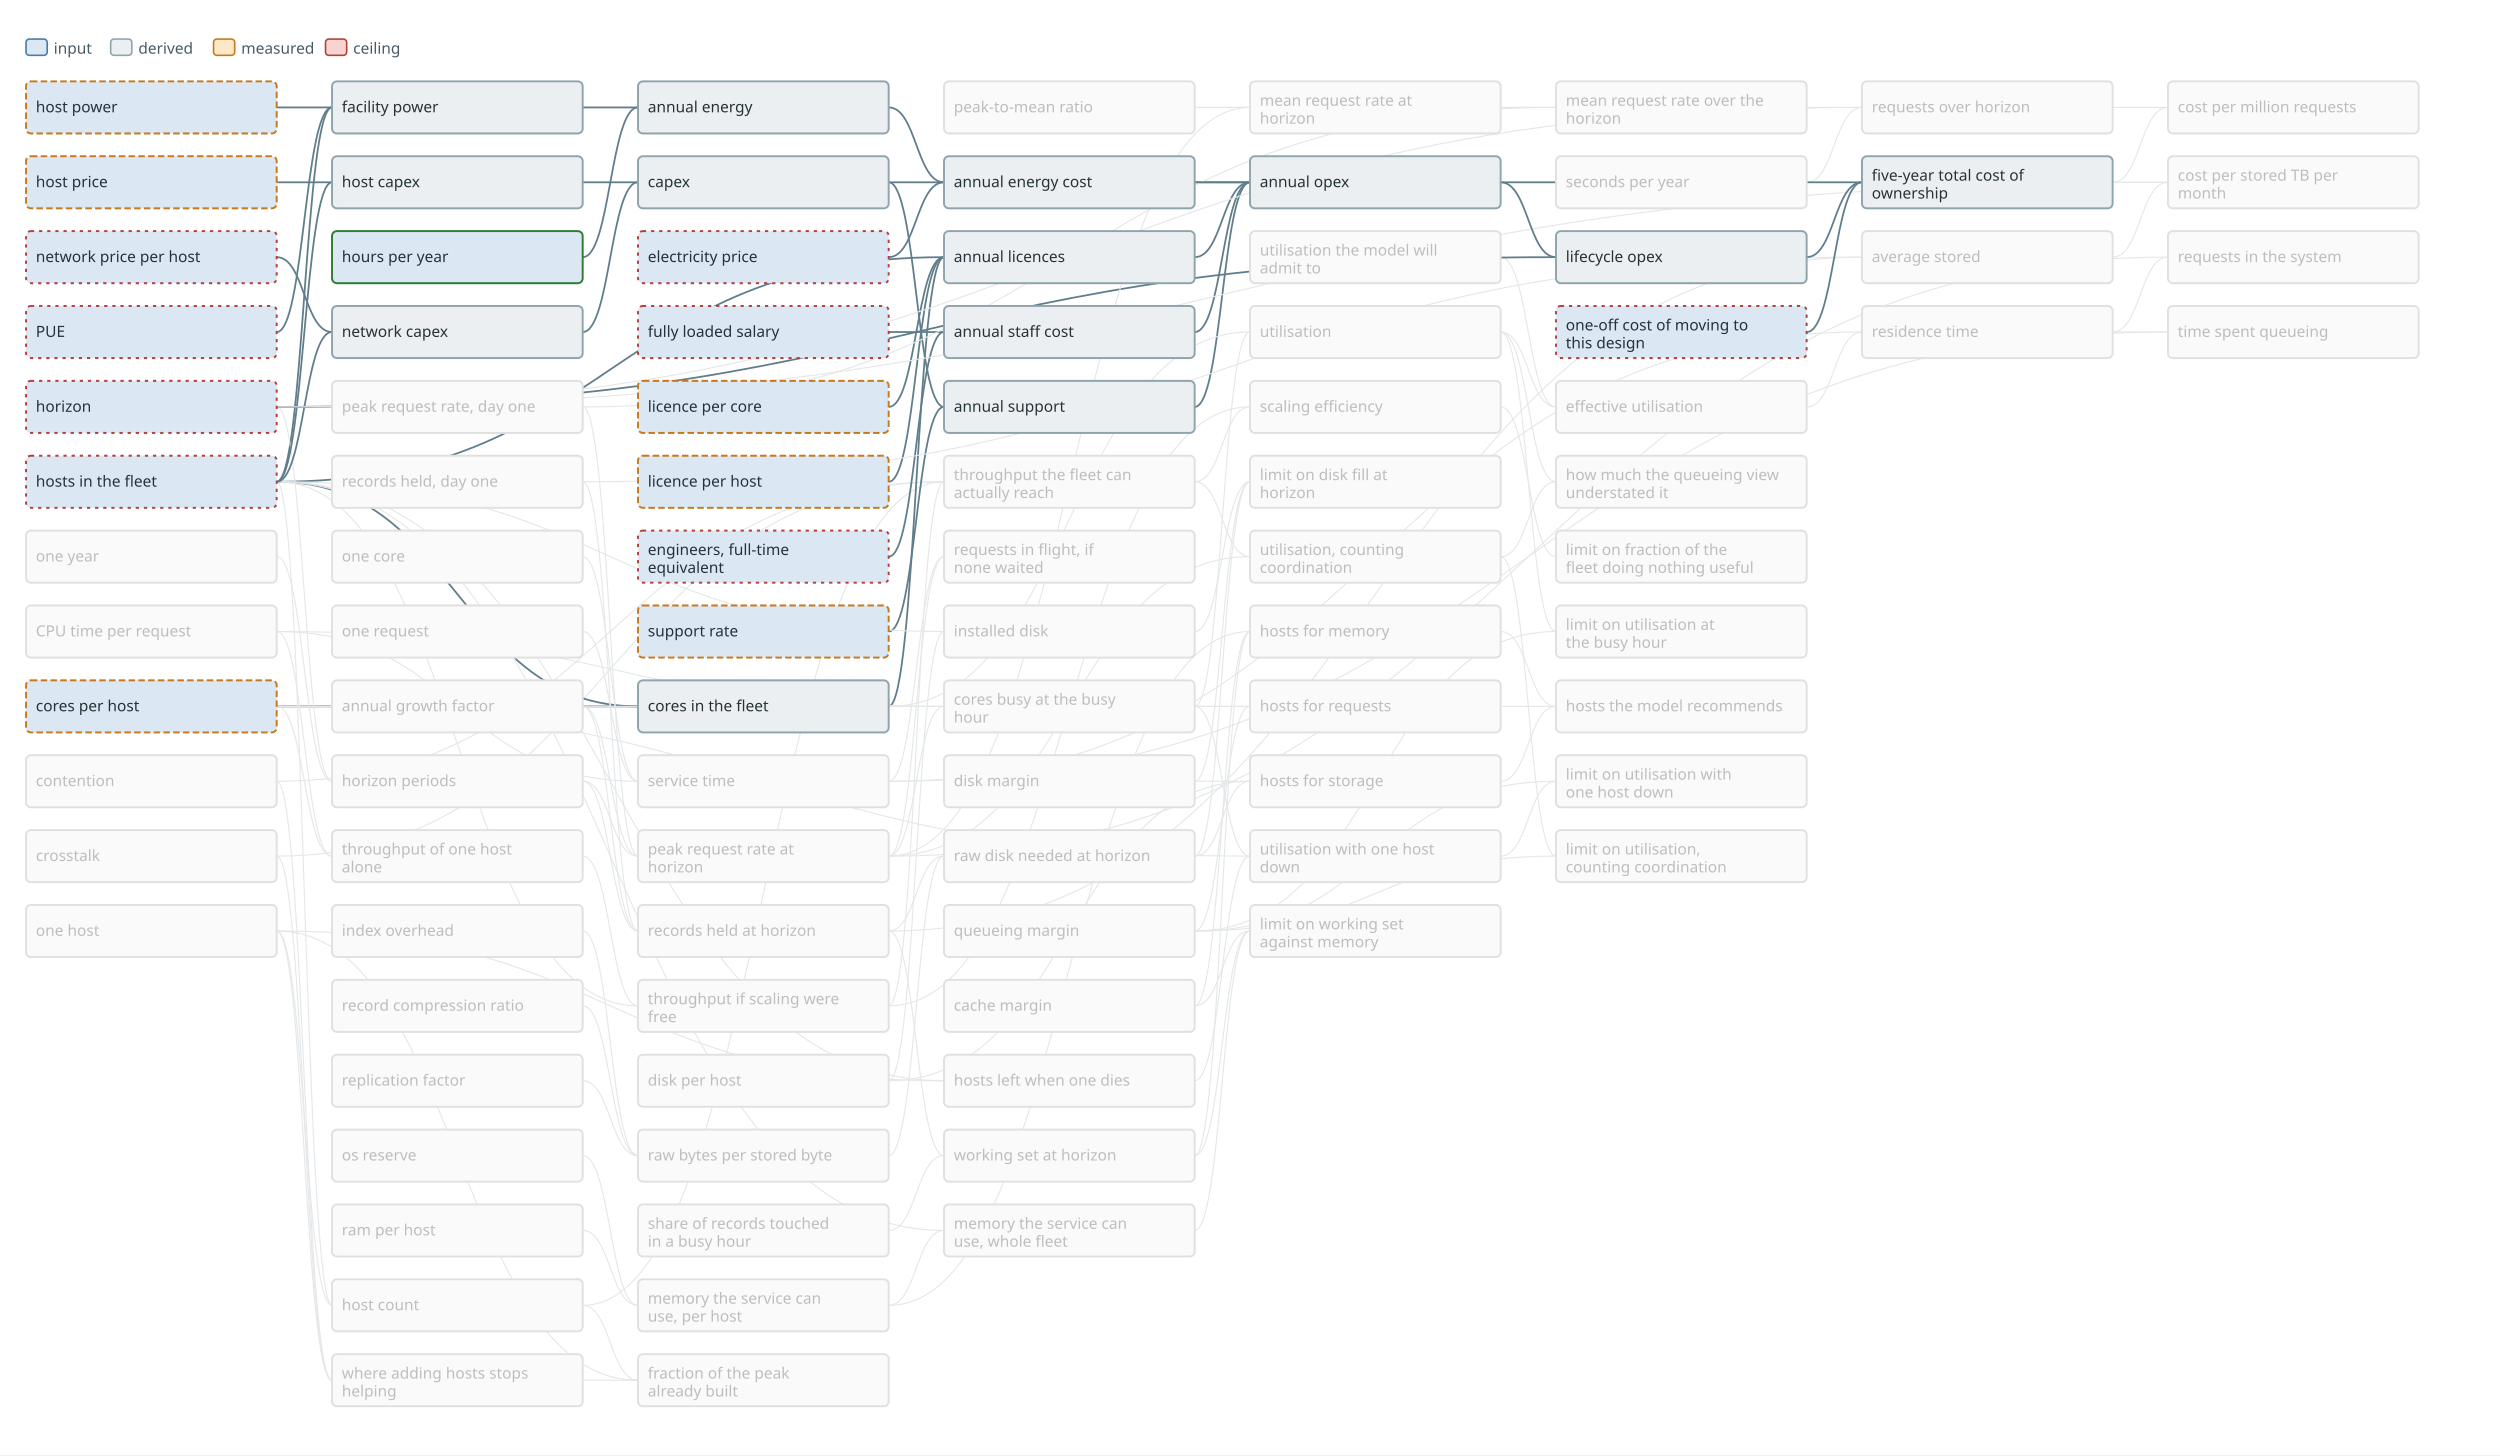
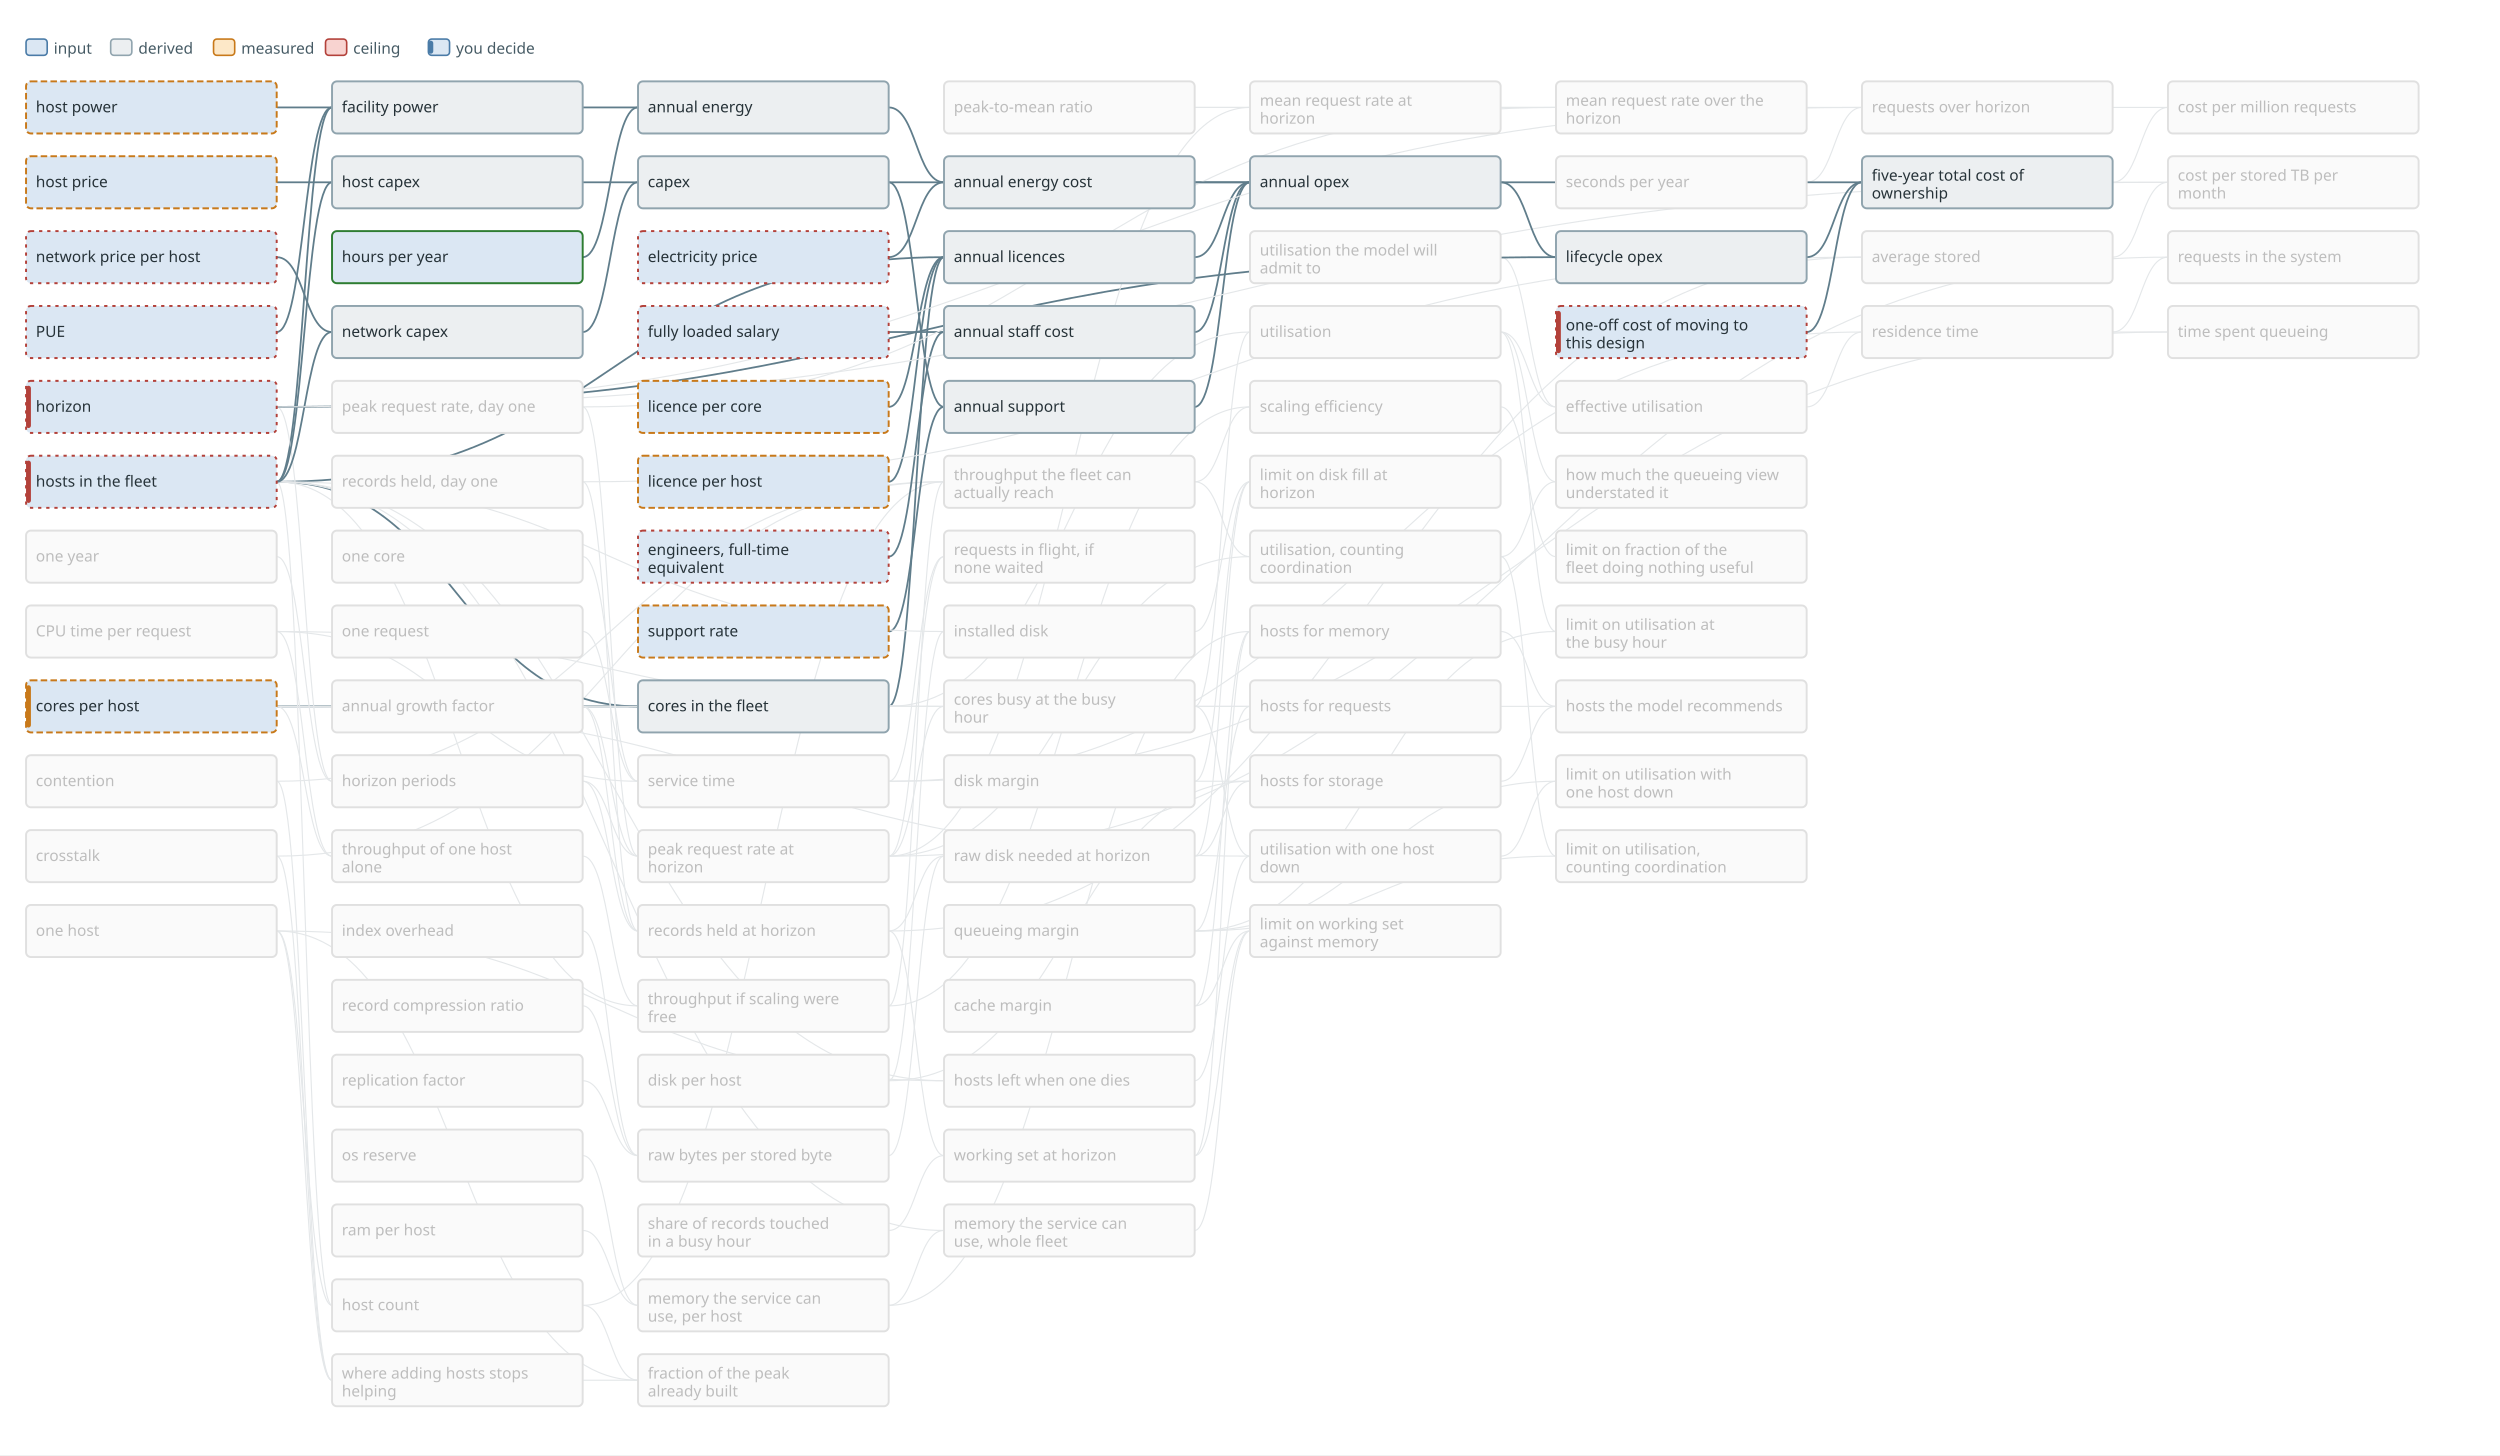
<svg xmlns="http://www.w3.org/2000/svg" viewBox="0 0 1536 894" width="1536" height="894" role="img" font-family="system-ui, sans-serif">
  <rect width="1536" height="894" fill="#ffffff" />
  <rect x="16.0" y="24" width="13" height="10" rx="2" fill="#dbe7f3" stroke="#4a7ba7" />
  <text x="33.0" y="33" font-size="9.5" fill="#455a64">input</text>
  <rect x="68.0" y="24" width="13" height="10" rx="2" fill="#eceff1" stroke="#90a4ae" />
  <text x="85.0" y="33" font-size="9.5" fill="#455a64">derived</text>
  <rect x="131.2" y="24" width="13" height="10" rx="2" fill="#fde8c8" stroke="#c8791a" />
  <text x="148.2" y="33" font-size="9.5" fill="#455a64">measured</text>
  <rect x="200.0" y="24" width="13" height="10" rx="2" fill="#f8d3d0" stroke="#b3413a" />
  <text x="217.0" y="33" font-size="9.5" fill="#455a64">ceiling</text>
+   <rect x="263.2" y="24" width="13" height="10" rx="2" fill="#dbe7f3" stroke="#4a7ba7" />
+   <rect x="263.2" y="25" width="3" height="8" rx="1.5" fill="#4a7ba7" />
+   <text x="280.2" y="33" font-size="9.5" fill="#455a64">you decide</text>
  <path d="M170.0,480.0 C375.0,480.0 375.0,296.0 580.0,296.0" fill="none" stroke="#e4e7e9" stroke-width="0.7" />
  <path d="M170.0,526.0 C375.0,526.0 375.0,296.0 580.0,296.0" fill="none" stroke="#e4e7e9" stroke-width="0.7" />
  <path d="M358.0,802.0 C469.0,802.0 469.0,296.0 580.0,296.0" fill="none" stroke="#e4e7e9" stroke-width="0.7" />
  <path d="M546.0,618.0 C563.0,618.0 563.0,296.0 580.0,296.0" fill="none" stroke="#e4e7e9" stroke-width="0.7" />
  <path d="M358.0,66.0 C375.0,66.0 375.0,66.0 392.0,66.0" fill="none" stroke="#607d8b" stroke-width="1.1" />
  <path d="M358.0,158.0 C375.0,158.0 375.0,66.0 392.0,66.0" fill="none" stroke="#607d8b" stroke-width="1.1" />
  <path d="M546.0,66.0 C563.0,66.0 563.0,112.0 580.0,112.0" fill="none" stroke="#607d8b" stroke-width="1.1" />
  <path d="M546.0,158.0 C563.0,158.0 563.0,112.0 580.0,112.0" fill="none" stroke="#607d8b" stroke-width="1.1" />
  <path d="M546.0,434.0 C563.0,434.0 563.0,158.0 580.0,158.0" fill="none" stroke="#607d8b" stroke-width="1.1" />
  <path d="M170.0,296.0 C375.0,296.0 375.0,158.0 580.0,158.0" fill="none" stroke="#607d8b" stroke-width="1.1" />
  <path d="M546.0,250.0 C563.0,250.0 563.0,158.0 580.0,158.0" fill="none" stroke="#607d8b" stroke-width="1.1" />
  <path d="M546.0,296.0 C563.0,296.0 563.0,158.0 580.0,158.0" fill="none" stroke="#607d8b" stroke-width="1.1" />
  <path d="M734.0,112.0 C751.0,112.0 751.0,112.0 768.0,112.0" fill="none" stroke="#607d8b" stroke-width="1.1" />
  <path d="M734.0,158.0 C751.0,158.0 751.0,112.0 768.0,112.0" fill="none" stroke="#607d8b" stroke-width="1.1" />
  <path d="M734.0,204.0 C751.0,204.0 751.0,112.0 768.0,112.0" fill="none" stroke="#607d8b" stroke-width="1.1" />
  <path d="M734.0,250.0 C751.0,250.0 751.0,112.0 768.0,112.0" fill="none" stroke="#607d8b" stroke-width="1.1" />
  <path d="M546.0,204.0 C563.0,204.0 563.0,204.0 580.0,204.0" fill="none" stroke="#607d8b" stroke-width="1.1" />
  <path d="M546.0,342.0 C563.0,342.0 563.0,204.0 580.0,204.0" fill="none" stroke="#607d8b" stroke-width="1.1" />
  <path d="M546.0,112.0 C563.0,112.0 563.0,250.0 580.0,250.0" fill="none" stroke="#607d8b" stroke-width="1.1" />
  <path d="M546.0,388.0 C563.0,388.0 563.0,250.0 580.0,250.0" fill="none" stroke="#607d8b" stroke-width="1.1" />
  <path d="M922.0,66.0 C939.0,66.0 939.0,66.0 956.0,66.0" fill="none" stroke="#e4e7e9" stroke-width="0.7" />
  <path d="M358.0,250.0 C657.0,250.0 657.0,66.0 956.0,66.0" fill="none" stroke="#e4e7e9" stroke-width="0.7" />
  <path d="M734.0,66.0 C845.0,66.0 845.0,66.0 956.0,66.0" fill="none" stroke="#e4e7e9" stroke-width="0.7" />
  <path d="M546.0,572.0 C845.0,572.0 845.0,158.0 1144.0,158.0" fill="none" stroke="#e4e7e9" stroke-width="0.7" />
  <path d="M358.0,296.0 C751.0,296.0 751.0,158.0 1144.0,158.0" fill="none" stroke="#e4e7e9" stroke-width="0.7" />
  <path d="M546.0,526.0 C563.0,526.0 563.0,434.0 580.0,434.0" fill="none" stroke="#e4e7e9" stroke-width="0.7" />
  <path d="M170.0,388.0 C375.0,388.0 375.0,434.0 580.0,434.0" fill="none" stroke="#e4e7e9" stroke-width="0.7" />
  <path d="M734.0,618.0 C751.0,618.0 751.0,572.0 768.0,572.0" fill="none" stroke="#e4e7e9" stroke-width="0.7" />
  <path d="M734.0,756.0 C751.0,756.0 751.0,572.0 768.0,572.0" fill="none" stroke="#e4e7e9" stroke-width="0.7" />
  <path d="M734.0,710.0 C751.0,710.0 751.0,572.0 768.0,572.0" fill="none" stroke="#e4e7e9" stroke-width="0.7" />
  <path d="M358.0,112.0 C375.0,112.0 375.0,112.0 392.0,112.0" fill="none" stroke="#607d8b" stroke-width="1.1" />
  <path d="M358.0,204.0 C375.0,204.0 375.0,112.0 392.0,112.0" fill="none" stroke="#607d8b" stroke-width="1.1" />
  <path d="M546.0,526.0 C939.0,526.0 939.0,158.0 1332.0,158.0" fill="none" stroke="#e4e7e9" stroke-width="0.7" />
  <path d="M1298.0,204.0 C1315.0,204.0 1315.0,158.0 1332.0,158.0" fill="none" stroke="#e4e7e9" stroke-width="0.7" />
  <path d="M734.0,572.0 C845.0,572.0 845.0,526.0 956.0,526.0" fill="none" stroke="#e4e7e9" stroke-width="0.7" />
  <path d="M922.0,342.0 C939.0,342.0 939.0,526.0 956.0,526.0" fill="none" stroke="#e4e7e9" stroke-width="0.7" />
  <path d="M170.0,434.0 C281.0,434.0 281.0,434.0 392.0,434.0" fill="none" stroke="#607d8b" stroke-width="1.1" />
  <path d="M170.0,296.0 C281.0,296.0 281.0,434.0 392.0,434.0" fill="none" stroke="#607d8b" stroke-width="1.1" />
  <path d="M1298.0,66.0 C1315.0,66.0 1315.0,66.0 1332.0,66.0" fill="none" stroke="#e4e7e9" stroke-width="0.7" />
  <path d="M1298.0,112.0 C1315.0,112.0 1315.0,66.0 1332.0,66.0" fill="none" stroke="#e4e7e9" stroke-width="0.7" />
  <path d="M1298.0,158.0 C1315.0,158.0 1315.0,112.0 1332.0,112.0" fill="none" stroke="#e4e7e9" stroke-width="0.7" />
  <path d="M170.0,250.0 C751.0,250.0 751.0,112.0 1332.0,112.0" fill="none" stroke="#e4e7e9" stroke-width="0.7" />
  <path d="M1298.0,112.0 C1315.0,112.0 1315.0,112.0 1332.0,112.0" fill="none" stroke="#e4e7e9" stroke-width="0.7" />
  <path d="M734.0,480.0 C751.0,480.0 751.0,296.0 768.0,296.0" fill="none" stroke="#e4e7e9" stroke-width="0.7" />
  <path d="M734.0,388.0 C751.0,388.0 751.0,296.0 768.0,296.0" fill="none" stroke="#e4e7e9" stroke-width="0.7" />
  <path d="M734.0,526.0 C751.0,526.0 751.0,296.0 768.0,296.0" fill="none" stroke="#e4e7e9" stroke-width="0.7" />
  <path d="M922.0,204.0 C939.0,204.0 939.0,250.0 956.0,250.0" fill="none" stroke="#e4e7e9" stroke-width="0.7" />
  <path d="M922.0,158.0 C939.0,158.0 939.0,250.0 956.0,250.0" fill="none" stroke="#e4e7e9" stroke-width="0.7" />
  <path d="M170.0,66.0 C187.0,66.0 187.0,66.0 204.0,66.0" fill="none" stroke="#607d8b" stroke-width="1.1" />
  <path d="M170.0,296.0 C187.0,296.0 187.0,66.0 204.0,66.0" fill="none" stroke="#607d8b" stroke-width="1.1" />
  <path d="M170.0,204.0 C187.0,204.0 187.0,66.0 204.0,66.0" fill="none" stroke="#607d8b" stroke-width="1.1" />
  <path d="M734.0,572.0 C845.0,572.0 845.0,480.0 956.0,480.0" fill="none" stroke="#e4e7e9" stroke-width="0.7" />
  <path d="M922.0,526.0 C939.0,526.0 939.0,480.0 956.0,480.0" fill="none" stroke="#e4e7e9" stroke-width="0.7" />
  <path d="M170.0,296.0 C375.0,296.0 375.0,756.0 580.0,756.0" fill="none" stroke="#e4e7e9" stroke-width="0.7" />
  <path d="M546.0,802.0 C563.0,802.0 563.0,756.0 580.0,756.0" fill="none" stroke="#e4e7e9" stroke-width="0.7" />
  <path d="M358.0,802.0 C375.0,802.0 375.0,848.0 392.0,848.0" fill="none" stroke="#e4e7e9" stroke-width="0.7" />
  <path d="M170.0,572.0 C281.0,572.0 281.0,848.0 392.0,848.0" fill="none" stroke="#e4e7e9" stroke-width="0.7" />
  <path d="M358.0,848.0 C375.0,848.0 375.0,848.0 392.0,848.0" fill="none" stroke="#e4e7e9" stroke-width="0.7" />
  <path d="M170.0,250.0 C187.0,250.0 187.0,480.0 204.0,480.0" fill="none" stroke="#e4e7e9" stroke-width="0.7" />
  <path d="M170.0,342.0 C187.0,342.0 187.0,480.0 204.0,480.0" fill="none" stroke="#e4e7e9" stroke-width="0.7" />
  <path d="M170.0,112.0 C187.0,112.0 187.0,112.0 204.0,112.0" fill="none" stroke="#607d8b" stroke-width="1.1" />
  <path d="M170.0,296.0 C187.0,296.0 187.0,112.0 204.0,112.0" fill="none" stroke="#607d8b" stroke-width="1.1" />
  <path d="M170.0,296.0 C187.0,296.0 187.0,802.0 204.0,802.0" fill="none" stroke="#e4e7e9" stroke-width="0.7" />
  <path d="M170.0,572.0 C187.0,572.0 187.0,802.0 204.0,802.0" fill="none" stroke="#e4e7e9" stroke-width="0.7" />
  <path d="M170.0,296.0 C375.0,296.0 375.0,664.0 580.0,664.0" fill="none" stroke="#e4e7e9" stroke-width="0.7" />
  <path d="M170.0,572.0 C375.0,572.0 375.0,664.0 580.0,664.0" fill="none" stroke="#e4e7e9" stroke-width="0.7" />
  <path d="M734.0,618.0 C751.0,618.0 751.0,388.0 768.0,388.0" fill="none" stroke="#e4e7e9" stroke-width="0.7" />
  <path d="M546.0,802.0 C657.0,802.0 657.0,388.0 768.0,388.0" fill="none" stroke="#e4e7e9" stroke-width="0.7" />
  <path d="M734.0,710.0 C751.0,710.0 751.0,388.0 768.0,388.0" fill="none" stroke="#e4e7e9" stroke-width="0.7" />
  <path d="M734.0,434.0 C751.0,434.0 751.0,434.0 768.0,434.0" fill="none" stroke="#e4e7e9" stroke-width="0.7" />
  <path d="M170.0,434.0 C469.0,434.0 469.0,434.0 768.0,434.0" fill="none" stroke="#e4e7e9" stroke-width="0.7" />
  <path d="M734.0,572.0 C751.0,572.0 751.0,434.0 768.0,434.0" fill="none" stroke="#e4e7e9" stroke-width="0.7" />
  <path d="M734.0,480.0 C751.0,480.0 751.0,480.0 768.0,480.0" fill="none" stroke="#e4e7e9" stroke-width="0.7" />
  <path d="M546.0,664.0 C657.0,664.0 657.0,480.0 768.0,480.0" fill="none" stroke="#e4e7e9" stroke-width="0.7" />
  <path d="M734.0,526.0 C751.0,526.0 751.0,480.0 768.0,480.0" fill="none" stroke="#e4e7e9" stroke-width="0.7" />
  <path d="M922.0,388.0 C939.0,388.0 939.0,434.0 956.0,434.0" fill="none" stroke="#e4e7e9" stroke-width="0.7" />
  <path d="M922.0,434.0 C939.0,434.0 939.0,434.0 956.0,434.0" fill="none" stroke="#e4e7e9" stroke-width="0.7" />
  <path d="M922.0,480.0 C939.0,480.0 939.0,434.0 956.0,434.0" fill="none" stroke="#e4e7e9" stroke-width="0.7" />
  <path d="M546.0,526.0 C563.0,526.0 563.0,342.0 580.0,342.0" fill="none" stroke="#e4e7e9" stroke-width="0.7" />
  <path d="M546.0,480.0 C563.0,480.0 563.0,342.0 580.0,342.0" fill="none" stroke="#e4e7e9" stroke-width="0.7" />
  <path d="M546.0,664.0 C563.0,664.0 563.0,388.0 580.0,388.0" fill="none" stroke="#e4e7e9" stroke-width="0.7" />
  <path d="M170.0,296.0 C375.0,296.0 375.0,388.0 580.0,388.0" fill="none" stroke="#e4e7e9" stroke-width="0.7" />
  <path d="M922.0,112.0 C939.0,112.0 939.0,158.0 956.0,158.0" fill="none" stroke="#607d8b" stroke-width="1.1" />
  <path d="M170.0,250.0 C563.0,250.0 563.0,158.0 956.0,158.0" fill="none" stroke="#607d8b" stroke-width="1.1" />
  <path d="M170.0,296.0 C281.0,296.0 281.0,618.0 392.0,618.0" fill="none" stroke="#e4e7e9" stroke-width="0.7" />
  <path d="M358.0,526.0 C375.0,526.0 375.0,618.0 392.0,618.0" fill="none" stroke="#e4e7e9" stroke-width="0.7" />
  <path d="M546.0,526.0 C657.0,526.0 657.0,66.0 768.0,66.0" fill="none" stroke="#e4e7e9" stroke-width="0.7" />
  <path d="M734.0,66.0 C751.0,66.0 751.0,66.0 768.0,66.0" fill="none" stroke="#e4e7e9" stroke-width="0.7" />
  <path d="M170.0,296.0 C187.0,296.0 187.0,204.0 204.0,204.0" fill="none" stroke="#607d8b" stroke-width="1.1" />
  <path d="M170.0,158.0 C187.0,158.0 187.0,204.0 204.0,204.0" fill="none" stroke="#607d8b" stroke-width="1.1" />
  <path d="M922.0,204.0 C939.0,204.0 939.0,296.0 956.0,296.0" fill="none" stroke="#e4e7e9" stroke-width="0.7" />
  <path d="M922.0,342.0 C939.0,342.0 939.0,296.0 956.0,296.0" fill="none" stroke="#e4e7e9" stroke-width="0.7" />
  <path d="M170.0,480.0 C187.0,480.0 187.0,848.0 204.0,848.0" fill="none" stroke="#e4e7e9" stroke-width="0.7" />
  <path d="M170.0,526.0 C187.0,526.0 187.0,848.0 204.0,848.0" fill="none" stroke="#e4e7e9" stroke-width="0.7" />
  <path d="M170.0,572.0 C187.0,572.0 187.0,848.0 204.0,848.0" fill="none" stroke="#e4e7e9" stroke-width="0.7" />
  <path d="M358.0,434.0 C375.0,434.0 375.0,526.0 392.0,526.0" fill="none" stroke="#e4e7e9" stroke-width="0.7" />
  <path d="M358.0,480.0 C375.0,480.0 375.0,526.0 392.0,526.0" fill="none" stroke="#e4e7e9" stroke-width="0.7" />
  <path d="M358.0,250.0 C375.0,250.0 375.0,526.0 392.0,526.0" fill="none" stroke="#e4e7e9" stroke-width="0.7" />
  <path d="M734.0,572.0 C845.0,572.0 845.0,388.0 956.0,388.0" fill="none" stroke="#e4e7e9" stroke-width="0.7" />
  <path d="M922.0,204.0 C939.0,204.0 939.0,388.0 956.0,388.0" fill="none" stroke="#e4e7e9" stroke-width="0.7" />
  <path d="M358.0,710.0 C375.0,710.0 375.0,802.0 392.0,802.0" fill="none" stroke="#e4e7e9" stroke-width="0.7" />
  <path d="M358.0,756.0 C375.0,756.0 375.0,802.0 392.0,802.0" fill="none" stroke="#e4e7e9" stroke-width="0.7" />
  <path d="M546.0,710.0 C563.0,710.0 563.0,526.0 580.0,526.0" fill="none" stroke="#e4e7e9" stroke-width="0.7" />
  <path d="M546.0,572.0 C563.0,572.0 563.0,526.0 580.0,526.0" fill="none" stroke="#e4e7e9" stroke-width="0.7" />
  <path d="M358.0,572.0 C375.0,572.0 375.0,710.0 392.0,710.0" fill="none" stroke="#e4e7e9" stroke-width="0.7" />
  <path d="M358.0,618.0 C375.0,618.0 375.0,710.0 392.0,710.0" fill="none" stroke="#e4e7e9" stroke-width="0.7" />
  <path d="M358.0,664.0 C375.0,664.0 375.0,710.0 392.0,710.0" fill="none" stroke="#e4e7e9" stroke-width="0.7" />
  <path d="M1110.0,66.0 C1127.0,66.0 1127.0,66.0 1144.0,66.0" fill="none" stroke="#e4e7e9" stroke-width="0.7" />
  <path d="M170.0,250.0 C657.0,250.0 657.0,66.0 1144.0,66.0" fill="none" stroke="#e4e7e9" stroke-width="0.7" />
  <path d="M1110.0,112.0 C1127.0,112.0 1127.0,66.0 1144.0,66.0" fill="none" stroke="#e4e7e9" stroke-width="0.7" />
  <path d="M1110.0,250.0 C1127.0,250.0 1127.0,204.0 1144.0,204.0" fill="none" stroke="#e4e7e9" stroke-width="0.7" />
  <path d="M546.0,480.0 C845.0,480.0 845.0,204.0 1144.0,204.0" fill="none" stroke="#e4e7e9" stroke-width="0.7" />
  <path d="M734.0,296.0 C751.0,296.0 751.0,250.0 768.0,250.0" fill="none" stroke="#e4e7e9" stroke-width="0.7" />
  <path d="M546.0,618.0 C657.0,618.0 657.0,250.0 768.0,250.0" fill="none" stroke="#e4e7e9" stroke-width="0.7" />
  <path d="M922.0,250.0 C939.0,250.0 939.0,342.0 956.0,342.0" fill="none" stroke="#e4e7e9" stroke-width="0.7" />
  <path d="M358.0,342.0 C375.0,342.0 375.0,480.0 392.0,480.0" fill="none" stroke="#e4e7e9" stroke-width="0.7" />
  <path d="M358.0,388.0 C375.0,388.0 375.0,480.0 392.0,480.0" fill="none" stroke="#e4e7e9" stroke-width="0.7" />
  <path d="M170.0,388.0 C281.0,388.0 281.0,480.0 392.0,480.0" fill="none" stroke="#e4e7e9" stroke-width="0.7" />
  <path d="M170.0,434.0 C187.0,434.0 187.0,526.0 204.0,526.0" fill="none" stroke="#e4e7e9" stroke-width="0.7" />
  <path d="M170.0,388.0 C187.0,388.0 187.0,526.0 204.0,526.0" fill="none" stroke="#e4e7e9" stroke-width="0.7" />
  <path d="M358.0,434.0 C375.0,434.0 375.0,572.0 392.0,572.0" fill="none" stroke="#e4e7e9" stroke-width="0.7" />
  <path d="M358.0,480.0 C375.0,480.0 375.0,572.0 392.0,572.0" fill="none" stroke="#e4e7e9" stroke-width="0.7" />
  <path d="M358.0,296.0 C375.0,296.0 375.0,572.0 392.0,572.0" fill="none" stroke="#e4e7e9" stroke-width="0.7" />
  <path d="M546.0,112.0 C845.0,112.0 845.0,112.0 1144.0,112.0" fill="none" stroke="#607d8b" stroke-width="1.1" />
  <path d="M1110.0,158.0 C1127.0,158.0 1127.0,112.0 1144.0,112.0" fill="none" stroke="#607d8b" stroke-width="1.1" />
  <path d="M1110.0,204.0 C1127.0,204.0 1127.0,112.0 1144.0,112.0" fill="none" stroke="#607d8b" stroke-width="1.1" />
  <path d="M734.0,434.0 C751.0,434.0 751.0,204.0 768.0,204.0" fill="none" stroke="#e4e7e9" stroke-width="0.7" />
  <path d="M546.0,434.0 C657.0,434.0 657.0,204.0 768.0,204.0" fill="none" stroke="#e4e7e9" stroke-width="0.7" />
  <path d="M734.0,434.0 C751.0,434.0 751.0,526.0 768.0,526.0" fill="none" stroke="#e4e7e9" stroke-width="0.7" />
  <path d="M170.0,434.0 C469.0,434.0 469.0,526.0 768.0,526.0" fill="none" stroke="#e4e7e9" stroke-width="0.7" />
  <path d="M734.0,664.0 C751.0,664.0 751.0,526.0 768.0,526.0" fill="none" stroke="#e4e7e9" stroke-width="0.7" />
  <path d="M734.0,296.0 C751.0,296.0 751.0,342.0 768.0,342.0" fill="none" stroke="#e4e7e9" stroke-width="0.7" />
  <path d="M546.0,526.0 C657.0,526.0 657.0,342.0 768.0,342.0" fill="none" stroke="#e4e7e9" stroke-width="0.7" />
  <path d="M1298.0,204.0 C1315.0,204.0 1315.0,204.0 1332.0,204.0" fill="none" stroke="#e4e7e9" stroke-width="0.7" />
  <path d="M546.0,480.0 C939.0,480.0 939.0,204.0 1332.0,204.0" fill="none" stroke="#e4e7e9" stroke-width="0.7" />
  <path d="M546.0,756.0 C563.0,756.0 563.0,710.0 580.0,710.0" fill="none" stroke="#e4e7e9" stroke-width="0.7" />
  <path d="M546.0,572.0 C563.0,572.0 563.0,710.0 580.0,710.0" fill="none" stroke="#e4e7e9" stroke-width="0.7" />
  <rect x="580" y="280" width="154" height="32" rx="3" fill="#fafafa" stroke="#e0e0e0" stroke-width="1.2" />
  <text x="586" y="295" font-size="9.5" fill="#bdbdbd">throughput the fleet can</text>
  <text x="586" y="306" font-size="9.5" fill="#bdbdbd">actually reach</text>
  <rect x="392" y="50" width="154" height="32" rx="3" fill="#eceff1" stroke="#90a4ae" stroke-width="1.2" />
  <text x="398" y="69" font-size="9.5" fill="#263238">annual energy</text>
  <rect x="580" y="96" width="154" height="32" rx="3" fill="#eceff1" stroke="#90a4ae" stroke-width="1.2" />
  <text x="586" y="115" font-size="9.5" fill="#263238">annual energy cost</text>
  <rect x="204" y="418" width="154" height="32" rx="3" fill="#fafafa" stroke="#e0e0e0" stroke-width="1.2" />
  <text x="210" y="437" font-size="9.5" fill="#bdbdbd">annual growth factor</text>
  <rect x="580" y="142" width="154" height="32" rx="3" fill="#eceff1" stroke="#90a4ae" stroke-width="1.2" />
  <text x="586" y="161" font-size="9.5" fill="#263238">annual licences</text>
  <rect x="768" y="96" width="154" height="32" rx="3" fill="#eceff1" stroke="#90a4ae" stroke-width="1.2" />
  <text x="774" y="115" font-size="9.5" fill="#263238">annual opex</text>
  <rect x="580" y="188" width="154" height="32" rx="3" fill="#eceff1" stroke="#90a4ae" stroke-width="1.2" />
  <text x="586" y="207" font-size="9.5" fill="#263238">annual staff cost</text>
  <rect x="580" y="234" width="154" height="32" rx="3" fill="#eceff1" stroke="#90a4ae" stroke-width="1.2" />
  <text x="586" y="253" font-size="9.5" fill="#263238">annual support</text>
  <rect x="956" y="50" width="154" height="32" rx="3" fill="#fafafa" stroke="#e0e0e0" stroke-width="1.2" />
  <text x="962" y="65" font-size="9.5" fill="#bdbdbd">mean request rate over the</text>
  <text x="962" y="76" font-size="9.5" fill="#bdbdbd">horizon</text>
  <rect x="1144" y="142" width="154" height="32" rx="3" fill="#fafafa" stroke="#e0e0e0" stroke-width="1.2" />
  <text x="1150" y="161" font-size="9.5" fill="#bdbdbd">average stored</text>
  <rect x="580" y="418" width="154" height="32" rx="3" fill="#fafafa" stroke="#e0e0e0" stroke-width="1.2" />
  <text x="586" y="433" font-size="9.5" fill="#bdbdbd">cores busy at the busy</text>
  <text x="586" y="444" font-size="9.5" fill="#bdbdbd">hour</text>
  <rect x="768" y="556" width="154" height="32" rx="3" fill="#fafafa" stroke="#e0e0e0" stroke-width="1.2" />
  <text x="774" y="571" font-size="9.5" fill="#bdbdbd">limit on working set</text>
  <text x="774" y="582" font-size="9.5" fill="#bdbdbd">against memory</text>
  <rect x="580" y="602" width="154" height="32" rx="3" fill="#fafafa" stroke="#e0e0e0" stroke-width="1.2" />
  <text x="586" y="621" font-size="9.5" fill="#bdbdbd">cache margin</text>
  <rect x="392" y="96" width="154" height="32" rx="3" fill="#eceff1" stroke="#90a4ae" stroke-width="1.2" />
  <text x="398" y="115" font-size="9.5" fill="#263238">capex</text>
  <rect x="1332" y="142" width="154" height="32" rx="3" fill="#fafafa" stroke="#e0e0e0" stroke-width="1.2" />
  <text x="1338" y="161" font-size="9.5" fill="#bdbdbd">requests in the system</text>
  <rect x="16" y="464" width="154" height="32" rx="3" fill="#fafafa" stroke="#e0e0e0" stroke-width="1.2" />
  <text x="22" y="483" font-size="9.5" fill="#bdbdbd">contention</text>
  <rect x="956" y="510" width="154" height="32" rx="3" fill="#fafafa" stroke="#e0e0e0" stroke-width="1.2" />
  <text x="962" y="525" font-size="9.5" fill="#bdbdbd">limit on utilisation,</text>
  <text x="962" y="536" font-size="9.5" fill="#bdbdbd">counting coordination</text>
  <rect x="392" y="418" width="154" height="32" rx="3" fill="#eceff1" stroke="#90a4ae" stroke-width="1.2" />
  <text x="398" y="437" font-size="9.5" fill="#263238">cores in the fleet</text>
  <rect x="16" y="418" width="154" height="32" rx="3" fill="#dbe7f3" stroke="#c8791a" stroke-width="1.2" stroke-dasharray="4 2" />
+   <rect x="16" y="421" width="3" height="26" rx="1.5" fill="#c8791a" />
  <text x="22" y="437" font-size="9.5" fill="#263238">cores per host</text>
  <rect x="1332" y="50" width="154" height="32" rx="3" fill="#fafafa" stroke="#e0e0e0" stroke-width="1.2" />
  <text x="1338" y="69" font-size="9.5" fill="#bdbdbd">cost per million requests</text>
  <rect x="1332" y="96" width="154" height="32" rx="3" fill="#fafafa" stroke="#e0e0e0" stroke-width="1.2" />
  <text x="1338" y="111" font-size="9.5" fill="#bdbdbd">cost per stored TB per</text>
  <text x="1338" y="122" font-size="9.5" fill="#bdbdbd">month</text>
  <rect x="16" y="510" width="154" height="32" rx="3" fill="#fafafa" stroke="#e0e0e0" stroke-width="1.2" />
  <text x="22" y="529" font-size="9.5" fill="#bdbdbd">crosstalk</text>
  <rect x="768" y="280" width="154" height="32" rx="3" fill="#fafafa" stroke="#e0e0e0" stroke-width="1.2" />
  <text x="774" y="295" font-size="9.5" fill="#bdbdbd">limit on disk fill at</text>
  <text x="774" y="306" font-size="9.5" fill="#bdbdbd">horizon</text>
  <rect x="580" y="464" width="154" height="32" rx="3" fill="#fafafa" stroke="#e0e0e0" stroke-width="1.2" />
  <text x="586" y="483" font-size="9.5" fill="#bdbdbd">disk margin</text>
  <rect x="392" y="648" width="154" height="32" rx="3" fill="#fafafa" stroke="#e0e0e0" stroke-width="1.2" />
  <text x="398" y="667" font-size="9.5" fill="#bdbdbd">disk per host</text>
  <rect x="956" y="234" width="154" height="32" rx="3" fill="#fafafa" stroke="#e0e0e0" stroke-width="1.2" />
  <text x="962" y="253" font-size="9.5" fill="#bdbdbd">effective utilisation</text>
  <rect x="392" y="142" width="154" height="32" rx="3" fill="#dbe7f3" stroke="#b3413a" stroke-width="1.2" stroke-dasharray="2 3" />
  <text x="398" y="161" font-size="9.5" fill="#263238">electricity price</text>
  <rect x="204" y="50" width="154" height="32" rx="3" fill="#eceff1" stroke="#90a4ae" stroke-width="1.2" />
  <text x="210" y="69" font-size="9.5" fill="#263238">facility power</text>
  <rect x="956" y="464" width="154" height="32" rx="3" fill="#fafafa" stroke="#e0e0e0" stroke-width="1.2" />
  <text x="962" y="479" font-size="9.5" fill="#bdbdbd">limit on utilisation with</text>
  <text x="962" y="490" font-size="9.5" fill="#bdbdbd">one host down</text>
  <rect x="580" y="740" width="154" height="32" rx="3" fill="#fafafa" stroke="#e0e0e0" stroke-width="1.2" />
  <text x="586" y="755" font-size="9.5" fill="#bdbdbd">memory the service can</text>
  <text x="586" y="766" font-size="9.5" fill="#bdbdbd">use, whole fleet</text>
  <rect x="392" y="188" width="154" height="32" rx="3" fill="#dbe7f3" stroke="#b3413a" stroke-width="1.2" stroke-dasharray="2 3" />
  <text x="398" y="207" font-size="9.5" fill="#263238">fully loaded salary</text>
  <rect x="392" y="832" width="154" height="32" rx="3" fill="#fafafa" stroke="#e0e0e0" stroke-width="1.2" />
  <text x="398" y="847" font-size="9.5" fill="#bdbdbd">fraction of the peak</text>
  <text x="398" y="858" font-size="9.5" fill="#bdbdbd">already built</text>
  <rect x="16" y="234" width="154" height="32" rx="3" fill="#dbe7f3" stroke="#b3413a" stroke-width="1.2" stroke-dasharray="2 3" />
+   <rect x="16" y="237" width="3" height="26" rx="1.5" fill="#b3413a" />
  <text x="22" y="253" font-size="9.5" fill="#263238">horizon</text>
  <rect x="204" y="464" width="154" height="32" rx="3" fill="#fafafa" stroke="#e0e0e0" stroke-width="1.2" />
  <text x="210" y="483" font-size="9.5" fill="#bdbdbd">horizon periods</text>
  <rect x="204" y="96" width="154" height="32" rx="3" fill="#eceff1" stroke="#90a4ae" stroke-width="1.2" />
  <text x="210" y="115" font-size="9.5" fill="#263238">host capex</text>
  <rect x="204" y="786" width="154" height="32" rx="3" fill="#fafafa" stroke="#e0e0e0" stroke-width="1.2" />
  <text x="210" y="805" font-size="9.5" fill="#bdbdbd">host count</text>
  <rect x="16" y="50" width="154" height="32" rx="3" fill="#dbe7f3" stroke="#c8791a" stroke-width="1.2" stroke-dasharray="4 2" />
  <text x="22" y="69" font-size="9.5" fill="#263238">host power</text>
  <rect x="16" y="96" width="154" height="32" rx="3" fill="#dbe7f3" stroke="#c8791a" stroke-width="1.2" stroke-dasharray="4 2" />
  <text x="22" y="115" font-size="9.5" fill="#263238">host price</text>
  <rect x="16" y="280" width="154" height="32" rx="3" fill="#dbe7f3" stroke="#b3413a" stroke-width="1.2" stroke-dasharray="2 3" />
+   <rect x="16" y="283" width="3" height="26" rx="1.5" fill="#b3413a" />
  <text x="22" y="299" font-size="9.5" fill="#263238">hosts in the fleet</text>
  <rect x="580" y="648" width="154" height="32" rx="3" fill="#fafafa" stroke="#e0e0e0" stroke-width="1.2" />
  <text x="586" y="667" font-size="9.5" fill="#bdbdbd">hosts left when one dies</text>
  <rect x="768" y="372" width="154" height="32" rx="3" fill="#fafafa" stroke="#e0e0e0" stroke-width="1.2" />
  <text x="774" y="391" font-size="9.5" fill="#bdbdbd">hosts for memory</text>
  <rect x="768" y="418" width="154" height="32" rx="3" fill="#fafafa" stroke="#e0e0e0" stroke-width="1.2" />
  <text x="774" y="437" font-size="9.5" fill="#bdbdbd">hosts for requests</text>
  <rect x="768" y="464" width="154" height="32" rx="3" fill="#fafafa" stroke="#e0e0e0" stroke-width="1.2" />
  <text x="774" y="483" font-size="9.5" fill="#bdbdbd">hosts for storage</text>
  <rect x="956" y="418" width="154" height="32" rx="3" fill="#fafafa" stroke="#e0e0e0" stroke-width="1.2" />
  <text x="962" y="437" font-size="9.5" fill="#bdbdbd">hosts the model recommends</text>
  <rect x="392" y="740" width="154" height="32" rx="3" fill="#fafafa" stroke="#e0e0e0" stroke-width="1.2" />
  <text x="398" y="755" font-size="9.5" fill="#bdbdbd">share of records touched</text>
  <text x="398" y="766" font-size="9.5" fill="#bdbdbd">in a busy hour</text>
  <rect x="204" y="142" width="154" height="32" rx="3" fill="#dbe7f3" stroke="#2e7d32" stroke-width="1.2" />
  <text x="210" y="161" font-size="9.5" fill="#263238">hours per year</text>
  <rect x="580" y="326" width="154" height="32" rx="3" fill="#fafafa" stroke="#e0e0e0" stroke-width="1.2" />
  <text x="586" y="341" font-size="9.5" fill="#bdbdbd">requests in flight, if</text>
  <text x="586" y="352" font-size="9.5" fill="#bdbdbd">none waited</text>
  <rect x="204" y="556" width="154" height="32" rx="3" fill="#fafafa" stroke="#e0e0e0" stroke-width="1.2" />
  <text x="210" y="575" font-size="9.5" fill="#bdbdbd">index overhead</text>
  <rect x="580" y="372" width="154" height="32" rx="3" fill="#fafafa" stroke="#e0e0e0" stroke-width="1.2" />
  <text x="586" y="391" font-size="9.5" fill="#bdbdbd">installed disk</text>
  <rect x="392" y="234" width="154" height="32" rx="3" fill="#dbe7f3" stroke="#c8791a" stroke-width="1.2" stroke-dasharray="4 2" />
  <text x="398" y="253" font-size="9.5" fill="#263238">licence per core</text>
  <rect x="392" y="280" width="154" height="32" rx="3" fill="#dbe7f3" stroke="#c8791a" stroke-width="1.2" stroke-dasharray="4 2" />
  <text x="398" y="299" font-size="9.5" fill="#263238">licence per host</text>
  <rect x="956" y="142" width="154" height="32" rx="3" fill="#eceff1" stroke="#90a4ae" stroke-width="1.2" />
  <text x="962" y="161" font-size="9.5" fill="#263238">lifecycle opex</text>
  <rect x="392" y="602" width="154" height="32" rx="3" fill="#fafafa" stroke="#e0e0e0" stroke-width="1.2" />
  <text x="398" y="617" font-size="9.5" fill="#bdbdbd">throughput if scaling were</text>
  <text x="398" y="628" font-size="9.5" fill="#bdbdbd">free</text>
  <rect x="768" y="50" width="154" height="32" rx="3" fill="#fafafa" stroke="#e0e0e0" stroke-width="1.2" />
  <text x="774" y="65" font-size="9.5" fill="#bdbdbd">mean request rate at</text>
  <text x="774" y="76" font-size="9.5" fill="#bdbdbd">horizon</text>
  <rect x="956" y="188" width="154" height="32" rx="3" fill="#dbe7f3" stroke="#b3413a" stroke-width="1.2" stroke-dasharray="2 3" />
+   <rect x="956" y="191" width="3" height="26" rx="1.5" fill="#b3413a" />
  <text x="962" y="203" font-size="9.5" fill="#263238">one-off cost of moving to</text>
  <text x="962" y="214" font-size="9.5" fill="#263238">this design</text>
  <rect x="204" y="188" width="154" height="32" rx="3" fill="#eceff1" stroke="#90a4ae" stroke-width="1.2" />
  <text x="210" y="207" font-size="9.5" fill="#263238">network capex</text>
  <rect x="16" y="142" width="154" height="32" rx="3" fill="#dbe7f3" stroke="#b3413a" stroke-width="1.2" stroke-dasharray="2 3" />
  <text x="22" y="161" font-size="9.5" fill="#263238">network price per host</text>
  <rect x="204" y="326" width="154" height="32" rx="3" fill="#fafafa" stroke="#e0e0e0" stroke-width="1.2" />
  <text x="210" y="345" font-size="9.5" fill="#bdbdbd">one core</text>
  <rect x="16" y="556" width="154" height="32" rx="3" fill="#fafafa" stroke="#e0e0e0" stroke-width="1.2" />
  <text x="22" y="575" font-size="9.5" fill="#bdbdbd">one host</text>
  <rect x="204" y="372" width="154" height="32" rx="3" fill="#fafafa" stroke="#e0e0e0" stroke-width="1.2" />
  <text x="210" y="391" font-size="9.5" fill="#bdbdbd">one request</text>
  <rect x="16" y="326" width="154" height="32" rx="3" fill="#fafafa" stroke="#e0e0e0" stroke-width="1.2" />
  <text x="22" y="345" font-size="9.5" fill="#bdbdbd">one year</text>
  <rect x="956" y="280" width="154" height="32" rx="3" fill="#fafafa" stroke="#e0e0e0" stroke-width="1.2" />
  <text x="962" y="295" font-size="9.5" fill="#bdbdbd">how much the queueing view</text>
  <text x="962" y="306" font-size="9.5" fill="#bdbdbd">understated it</text>
  <rect x="204" y="694" width="154" height="32" rx="3" fill="#fafafa" stroke="#e0e0e0" stroke-width="1.2" />
  <text x="210" y="713" font-size="9.5" fill="#bdbdbd">os reserve</text>
  <rect x="204" y="832" width="154" height="32" rx="3" fill="#fafafa" stroke="#e0e0e0" stroke-width="1.2" />
  <text x="210" y="847" font-size="9.5" fill="#bdbdbd">where adding hosts stops</text>
  <text x="210" y="858" font-size="9.5" fill="#bdbdbd">helping</text>
  <rect x="392" y="510" width="154" height="32" rx="3" fill="#fafafa" stroke="#e0e0e0" stroke-width="1.2" />
  <text x="398" y="525" font-size="9.5" fill="#bdbdbd">peak request rate at</text>
  <text x="398" y="536" font-size="9.5" fill="#bdbdbd">horizon</text>
  <rect x="204" y="234" width="154" height="32" rx="3" fill="#fafafa" stroke="#e0e0e0" stroke-width="1.2" />
  <text x="210" y="253" font-size="9.5" fill="#bdbdbd">peak request rate, day one</text>
  <rect x="580" y="50" width="154" height="32" rx="3" fill="#fafafa" stroke="#e0e0e0" stroke-width="1.2" />
  <text x="586" y="69" font-size="9.5" fill="#bdbdbd">peak-to-mean ratio</text>
  <rect x="16" y="188" width="154" height="32" rx="3" fill="#dbe7f3" stroke="#b3413a" stroke-width="1.2" stroke-dasharray="2 3" />
  <text x="22" y="207" font-size="9.5" fill="#263238">PUE</text>
  <rect x="956" y="372" width="154" height="32" rx="3" fill="#fafafa" stroke="#e0e0e0" stroke-width="1.2" />
  <text x="962" y="387" font-size="9.5" fill="#bdbdbd">limit on utilisation at</text>
  <text x="962" y="398" font-size="9.5" fill="#bdbdbd">the busy hour</text>
  <rect x="580" y="556" width="154" height="32" rx="3" fill="#fafafa" stroke="#e0e0e0" stroke-width="1.2" />
  <text x="586" y="575" font-size="9.5" fill="#bdbdbd">queueing margin</text>
  <rect x="392" y="786" width="154" height="32" rx="3" fill="#fafafa" stroke="#e0e0e0" stroke-width="1.2" />
  <text x="398" y="801" font-size="9.5" fill="#bdbdbd">memory the service can</text>
  <text x="398" y="812" font-size="9.5" fill="#bdbdbd">use, per host</text>
  <rect x="204" y="740" width="154" height="32" rx="3" fill="#fafafa" stroke="#e0e0e0" stroke-width="1.2" />
  <text x="210" y="759" font-size="9.5" fill="#bdbdbd">ram per host</text>
  <rect x="580" y="510" width="154" height="32" rx="3" fill="#fafafa" stroke="#e0e0e0" stroke-width="1.2" />
  <text x="586" y="529" font-size="9.5" fill="#bdbdbd">raw disk needed at horizon</text>
  <rect x="392" y="694" width="154" height="32" rx="3" fill="#fafafa" stroke="#e0e0e0" stroke-width="1.2" />
  <text x="398" y="713" font-size="9.5" fill="#bdbdbd">raw bytes per stored byte</text>
  <rect x="204" y="602" width="154" height="32" rx="3" fill="#fafafa" stroke="#e0e0e0" stroke-width="1.2" />
  <text x="210" y="621" font-size="9.5" fill="#bdbdbd">record compression ratio</text>
  <rect x="204" y="648" width="154" height="32" rx="3" fill="#fafafa" stroke="#e0e0e0" stroke-width="1.2" />
  <text x="210" y="667" font-size="9.5" fill="#bdbdbd">replication factor</text>
  <rect x="1144" y="50" width="154" height="32" rx="3" fill="#fafafa" stroke="#e0e0e0" stroke-width="1.2" />
  <text x="1150" y="69" font-size="9.5" fill="#bdbdbd">requests over horizon</text>
  <rect x="1144" y="188" width="154" height="32" rx="3" fill="#fafafa" stroke="#e0e0e0" stroke-width="1.2" />
  <text x="1150" y="207" font-size="9.5" fill="#bdbdbd">residence time</text>
  <rect x="768" y="234" width="154" height="32" rx="3" fill="#fafafa" stroke="#e0e0e0" stroke-width="1.2" />
  <text x="774" y="253" font-size="9.5" fill="#bdbdbd">scaling efficiency</text>
  <rect x="956" y="326" width="154" height="32" rx="3" fill="#fafafa" stroke="#e0e0e0" stroke-width="1.2" />
  <text x="962" y="341" font-size="9.5" fill="#bdbdbd">limit on fraction of the</text>
  <text x="962" y="352" font-size="9.5" fill="#bdbdbd">fleet doing nothing useful</text>
  <rect x="956" y="96" width="154" height="32" rx="3" fill="#fafafa" stroke="#e0e0e0" stroke-width="1.2" />
  <text x="962" y="115" font-size="9.5" fill="#bdbdbd">seconds per year</text>
  <rect x="16" y="372" width="154" height="32" rx="3" fill="#fafafa" stroke="#e0e0e0" stroke-width="1.2" />
  <text x="22" y="391" font-size="9.5" fill="#bdbdbd">CPU time per request</text>
  <rect x="392" y="464" width="154" height="32" rx="3" fill="#fafafa" stroke="#e0e0e0" stroke-width="1.2" />
  <text x="398" y="483" font-size="9.5" fill="#bdbdbd">service time</text>
  <rect x="204" y="510" width="154" height="32" rx="3" fill="#fafafa" stroke="#e0e0e0" stroke-width="1.2" />
  <text x="210" y="525" font-size="9.5" fill="#bdbdbd">throughput of one host</text>
  <text x="210" y="536" font-size="9.5" fill="#bdbdbd">alone</text>
  <rect x="392" y="326" width="154" height="32" rx="3" fill="#dbe7f3" stroke="#b3413a" stroke-width="1.2" stroke-dasharray="2 3" />
  <text x="398" y="341" font-size="9.5" fill="#263238">engineers, full-time</text>
  <text x="398" y="352" font-size="9.5" fill="#263238">equivalent</text>
  <rect x="392" y="556" width="154" height="32" rx="3" fill="#fafafa" stroke="#e0e0e0" stroke-width="1.2" />
  <text x="398" y="575" font-size="9.5" fill="#bdbdbd">records held at horizon</text>
  <rect x="204" y="280" width="154" height="32" rx="3" fill="#fafafa" stroke="#e0e0e0" stroke-width="1.2" />
  <text x="210" y="299" font-size="9.5" fill="#bdbdbd">records held, day one</text>
  <rect x="392" y="372" width="154" height="32" rx="3" fill="#dbe7f3" stroke="#c8791a" stroke-width="1.2" stroke-dasharray="4 2" />
  <text x="398" y="391" font-size="9.5" fill="#263238">support rate</text>
  <rect x="1144" y="96" width="154" height="32" rx="3" fill="#eceff1" stroke="#90a4ae" stroke-width="1.2" />
  <text x="1150" y="111" font-size="9.5" fill="#263238">five-year total cost of</text>
  <text x="1150" y="122" font-size="9.5" fill="#263238">ownership</text>
  <rect x="768" y="188" width="154" height="32" rx="3" fill="#fafafa" stroke="#e0e0e0" stroke-width="1.2" />
  <text x="774" y="207" font-size="9.5" fill="#bdbdbd">utilisation</text>
  <rect x="768" y="510" width="154" height="32" rx="3" fill="#fafafa" stroke="#e0e0e0" stroke-width="1.2" />
  <text x="774" y="525" font-size="9.5" fill="#bdbdbd">utilisation with one host</text>
  <text x="774" y="536" font-size="9.5" fill="#bdbdbd">down</text>
  <rect x="768" y="142" width="154" height="32" rx="3" fill="#fafafa" stroke="#e0e0e0" stroke-width="1.2" />
  <text x="774" y="157" font-size="9.5" fill="#bdbdbd">utilisation the model will</text>
  <text x="774" y="168" font-size="9.5" fill="#bdbdbd">admit to</text>
  <rect x="768" y="326" width="154" height="32" rx="3" fill="#fafafa" stroke="#e0e0e0" stroke-width="1.2" />
  <text x="774" y="341" font-size="9.5" fill="#bdbdbd">utilisation, counting</text>
  <text x="774" y="352" font-size="9.5" fill="#bdbdbd">coordination</text>
  <rect x="1332" y="188" width="154" height="32" rx="3" fill="#fafafa" stroke="#e0e0e0" stroke-width="1.2" />
  <text x="1338" y="207" font-size="9.5" fill="#bdbdbd">time spent queueing</text>
  <rect x="580" y="694" width="154" height="32" rx="3" fill="#fafafa" stroke="#e0e0e0" stroke-width="1.2" />
  <text x="586" y="713" font-size="9.5" fill="#bdbdbd">working set at horizon</text>
</svg>
